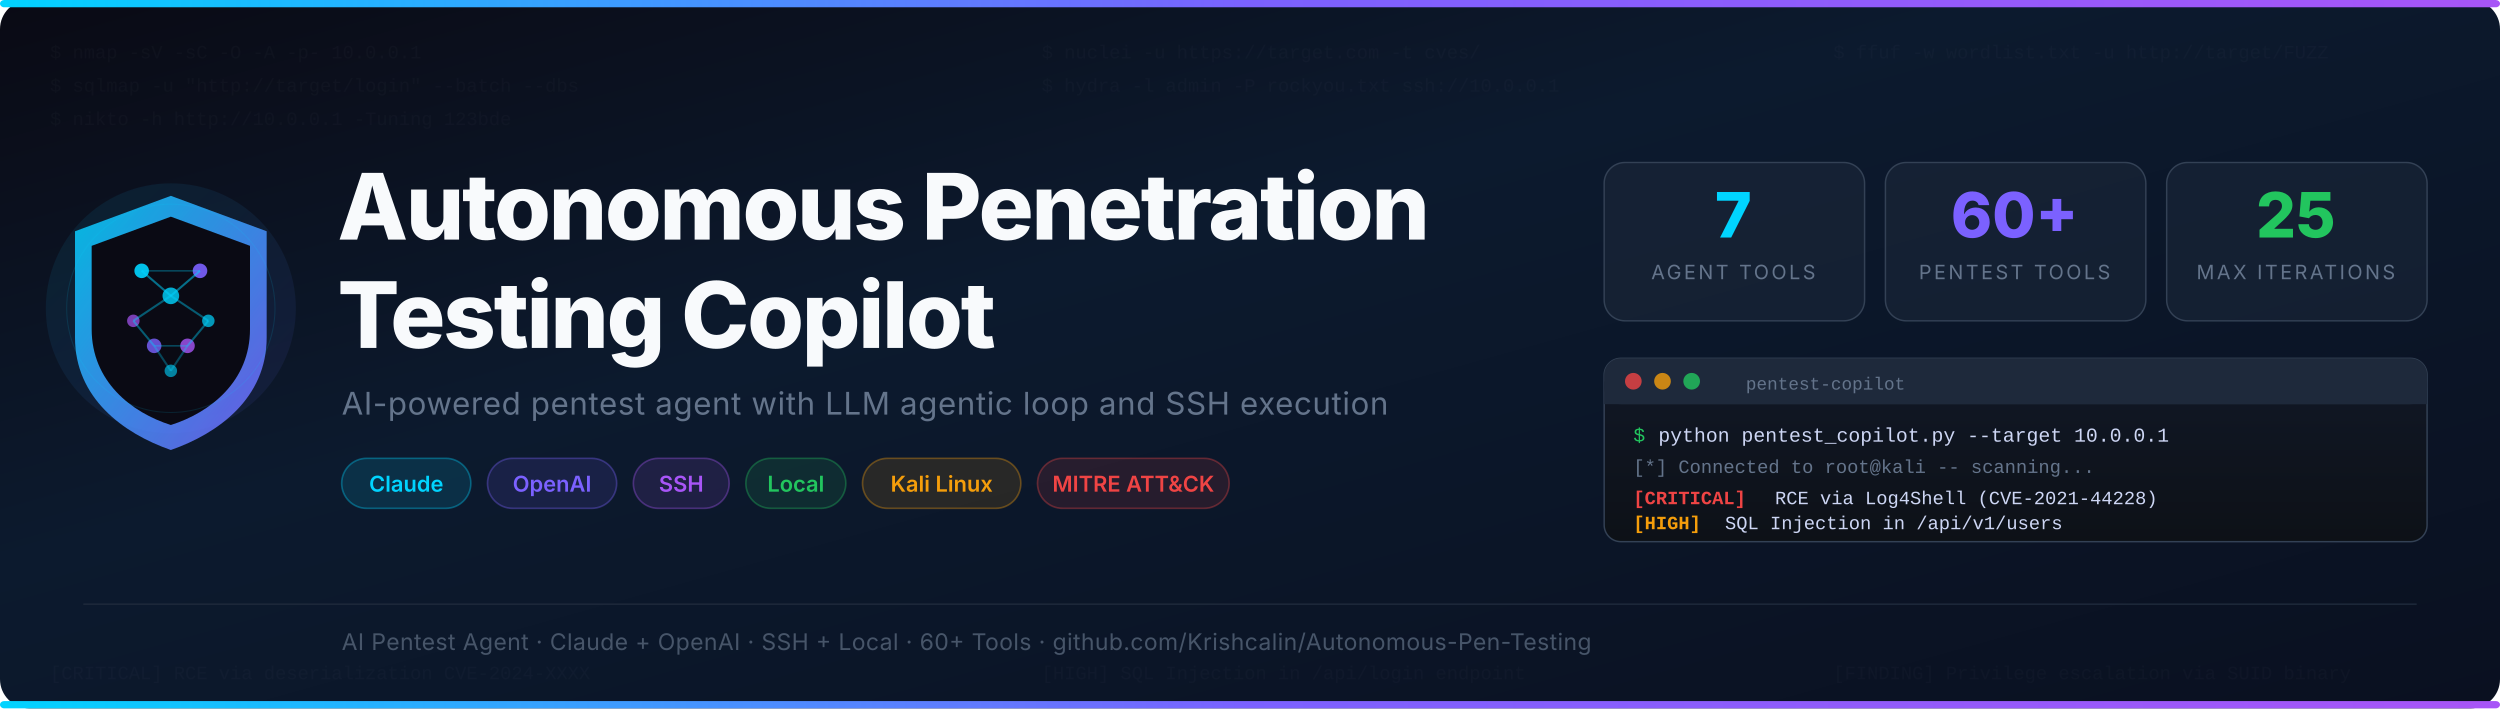
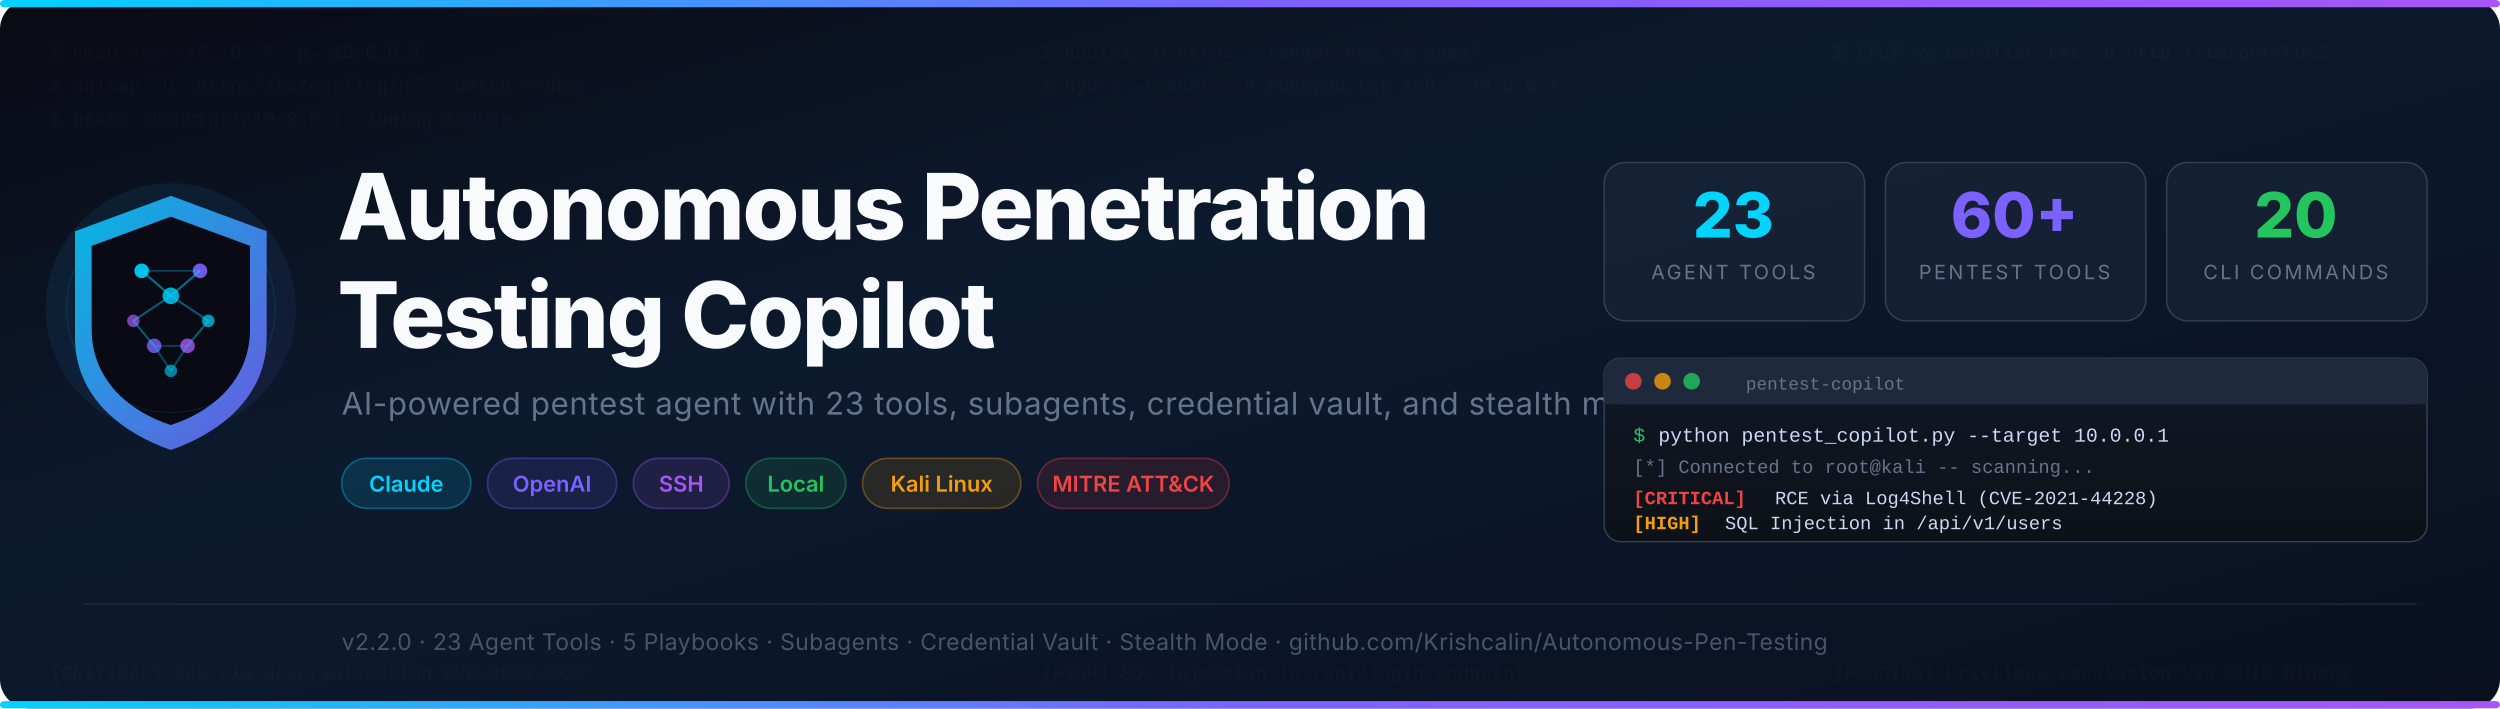
<svg xmlns="http://www.w3.org/2000/svg" viewBox="0 0 1200 340" width="1200" height="340">
  <defs>
    <linearGradient id="bg" x1="0%" y1="0%" x2="100%" y2="100%">
      <stop offset="0%" stop-color="#0a0a14" />
      <stop offset="40%" stop-color="#0c1a2e" />
      <stop offset="100%" stop-color="#0a1020" />
    </linearGradient>
    <linearGradient id="topBar" x1="0%" y1="0%" x2="100%" y2="0%">
      <stop offset="0%" stop-color="#00D4FF" />
      <stop offset="50%" stop-color="#7B61FF" />
      <stop offset="100%" stop-color="#A855F7" />
    </linearGradient>
    <linearGradient id="ag" x1="0%" y1="0%" x2="100%" y2="100%">
      <stop offset="0%" stop-color="#00D4FF" />
      <stop offset="100%" stop-color="#7B61FF" />
    </linearGradient>
    <linearGradient id="tg" x1="0%" y1="0%" x2="0%" y2="100%">
      <stop offset="0%" stop-color="#111827" />
      <stop offset="100%" stop-color="#0d1117" />
    </linearGradient>
  </defs>
  <rect width="1200" height="340" fill="url(#bg)" rx="14" />
  <g opacity="0.035" fill="#94a3b8" font-family="Courier New,monospace" font-size="9">
    <text x="24" y="28">$ nmap -sV -sC -O -A -p- 10.0.0.1</text>
    <text x="24" y="44">$ sqlmap -u "http://target/login" --batch --dbs</text>
    <text x="24" y="60">$ nikto -h http://10.0.0.1 -Tuning 123bde</text>
    <text x="500" y="28">$ nuclei -u https://target.com -t cves/</text>
    <text x="500" y="44">$ hydra -l admin -P rockyou.txt ssh://10.0.0.1</text>
    <text x="880" y="28">$ ffuf -w wordlist.txt -u http://target/FUZZ</text>
    <text x="24" y="326">[CRITICAL] RCE via deserialization CVE-2024-XXXX</text>
    <text x="500" y="326">[HIGH] SQL Injection in /api/login endpoint</text>
    <text x="880" y="326">[FINDING] Privilege escalation via SUID binary</text>
  </g>
  <rect x="0" y="0" width="1200" height="3.5" fill="url(#topBar)" rx="2" />
  <g transform="translate(82, 148)">
    <circle cx="0" cy="0" r="60" fill="url(#ag)" opacity="0.08" />
    <path d="M0,-54 L46,-37 L46,14 C46,43 23,60 0,68 C-23,60 -46,43 -46,14 L-46,-37 Z" fill="url(#ag)" opacity="0.85" />
    <path d="M0,-44 L38,-30 L38,10 C38,35 19,50 0,56 C-19,50 -38,35 -38,10 L-38,-30 Z" fill="#0a0a14" />
    <circle cx="-14" cy="-18" r="3.5" fill="#00D4FF" opacity="0.9" />
    <circle cx="14" cy="-18" r="3.5" fill="#7B61FF" opacity="0.9" />
    <circle cx="0" cy="-6" r="4" fill="#00D4FF" opacity="0.8" />
    <circle cx="-18" cy="6" r="3" fill="#A855F7" opacity="0.7" />
    <circle cx="18" cy="6" r="3" fill="#00D4FF" opacity="0.7" />
    <circle cx="-8" cy="18" r="3.5" fill="#7B61FF" opacity="0.8" />
    <circle cx="8" cy="18" r="3.5" fill="#A855F7" opacity="0.8" />
    <circle cx="0" cy="30" r="3" fill="#00D4FF" opacity="0.6" />
    <g stroke="#00D4FF" fill="none">
      <line x1="-14" y1="-18" x2="0" y2="-6" stroke-width="1" opacity="0.5" />
      <line x1="14" y1="-18" x2="0" y2="-6" stroke-width="1" opacity="0.5" />
      <line x1="0" y1="-6" x2="-18" y2="6" stroke-width="1" opacity="0.4" />
      <line x1="0" y1="-6" x2="18" y2="6" stroke-width="1" opacity="0.4" />
      <line x1="-18" y1="6" x2="-8" y2="18" stroke-width="1" opacity="0.4" />
      <line x1="18" y1="6" x2="8" y2="18" stroke-width="1" opacity="0.4" />
      <line x1="-8" y1="18" x2="0" y2="30" stroke-width="1" opacity="0.3" />
      <line x1="8" y1="18" x2="0" y2="30" stroke-width="1" opacity="0.3" />
      <line x1="-14" y1="-18" x2="14" y2="-18" stroke-width="0.8" opacity="0.3" />
      <line x1="-8" y1="18" x2="8" y2="18" stroke-width="0.8" opacity="0.3" />
    </g>
    <circle cx="0" cy="0" r="50" fill="none" stroke="#00D4FF" stroke-width="0.5" opacity="0.12" />
  </g>
  <text x="162" y="115" font-family="Inter,Segoe UI,Arial,sans-serif" font-size="44" font-weight="800" fill="#f8fafc" letter-spacing="-1">Autonomous Penetration</text>
  <text x="162" y="167" font-family="Inter,Segoe UI,Arial,sans-serif" font-size="44" font-weight="800" fill="#f8fafc" letter-spacing="-1">Testing Copilot</text>
-   <text x="164" y="199" font-family="Inter,Segoe UI,sans-serif" font-size="15" fill="#64748b" letter-spacing="0.3">AI-powered pentest agent with LLM agentic loop and SSH execution</text>
+   <text x="164" y="199" font-family="Inter,Segoe UI,sans-serif" font-size="15" fill="#64748b" letter-spacing="0.3">AI-powered pentest agent with 23 tools, subagents, credential vault, and stealth mode</text>
  <g transform="translate(164, 220)">
    <rect x="0" y="0" width="62" height="24" rx="12" fill="#00D4FF" opacity="0.12" />
    <rect x="0" y="0" width="62" height="24" rx="12" fill="none" stroke="#00D4FF" stroke-width="0.8" opacity="0.35" />
    <text x="31" y="16" font-family="Inter,sans-serif" font-size="10.5" font-weight="600" fill="#00D4FF" text-anchor="middle">Claude</text>
    <rect x="70" y="0" width="62" height="24" rx="12" fill="#7B61FF" opacity="0.12" />
    <rect x="70" y="0" width="62" height="24" rx="12" fill="none" stroke="#7B61FF" stroke-width="0.8" opacity="0.35" />
    <text x="101" y="16" font-family="Inter,sans-serif" font-size="10.5" font-weight="600" fill="#7B61FF" text-anchor="middle">OpenAI</text>
    <rect x="140" y="0" width="46" height="24" rx="12" fill="#A855F7" opacity="0.12" />
    <rect x="140" y="0" width="46" height="24" rx="12" fill="none" stroke="#A855F7" stroke-width="0.8" opacity="0.35" />
    <text x="163" y="16" font-family="Inter,sans-serif" font-size="10.5" font-weight="600" fill="#A855F7" text-anchor="middle">SSH</text>
    <rect x="194" y="0" width="48" height="24" rx="12" fill="#22c55e" opacity="0.12" />
    <rect x="194" y="0" width="48" height="24" rx="12" fill="none" stroke="#22c55e" stroke-width="0.8" opacity="0.35" />
    <text x="218" y="16" font-family="Inter,sans-serif" font-size="10.5" font-weight="600" fill="#22c55e" text-anchor="middle">Local</text>
    <rect x="250" y="0" width="76" height="24" rx="12" fill="#f59e0b" opacity="0.12" />
    <rect x="250" y="0" width="76" height="24" rx="12" fill="none" stroke="#f59e0b" stroke-width="0.8" opacity="0.35" />
    <text x="288" y="16" font-family="Inter,sans-serif" font-size="10.5" font-weight="600" fill="#f59e0b" text-anchor="middle">Kali Linux</text>
    <rect x="334" y="0" width="92" height="24" rx="12" fill="#ef4444" opacity="0.12" />
    <rect x="334" y="0" width="92" height="24" rx="12" fill="none" stroke="#ef4444" stroke-width="0.8" opacity="0.35" />
    <text x="380" y="16" font-family="Inter,sans-serif" font-size="10.5" font-weight="600" fill="#ef4444" text-anchor="middle">MITRE ATT&amp;CK</text>
  </g>
  <g transform="translate(770, 78)">
    <rect x="0" y="0" width="125" height="76" rx="10" fill="#1e293b" opacity="0.5" />
    <rect x="0" y="0" width="125" height="76" rx="10" fill="none" stroke="#334155" stroke-width="0.7" />
-     <text x="62" y="36" font-family="Inter,sans-serif" font-size="30" font-weight="800" fill="#00D4FF" text-anchor="middle">7</text>
+     <text x="62" y="36" font-family="Inter,sans-serif" font-size="30" font-weight="800" fill="#00D4FF" text-anchor="middle">23</text>
    <text x="62" y="56" font-family="Inter,sans-serif" font-size="9.5" fill="#64748b" text-anchor="middle" letter-spacing="1.2">AGENT TOOLS</text>
    <rect x="135" y="0" width="125" height="76" rx="10" fill="#1e293b" opacity="0.5" />
    <rect x="135" y="0" width="125" height="76" rx="10" fill="none" stroke="#334155" stroke-width="0.7" />
    <text x="197" y="36" font-family="Inter,sans-serif" font-size="30" font-weight="800" fill="#7B61FF" text-anchor="middle">60+</text>
    <text x="197" y="56" font-family="Inter,sans-serif" font-size="9.5" fill="#64748b" text-anchor="middle" letter-spacing="1.2">PENTEST TOOLS</text>
    <rect x="270" y="0" width="125" height="76" rx="10" fill="#1e293b" opacity="0.5" />
    <rect x="270" y="0" width="125" height="76" rx="10" fill="none" stroke="#334155" stroke-width="0.7" />
-     <text x="332" y="36" font-family="Inter,sans-serif" font-size="30" font-weight="800" fill="#22c55e" text-anchor="middle">25</text>
-     <text x="332" y="56" font-family="Inter,sans-serif" font-size="9.5" fill="#64748b" text-anchor="middle" letter-spacing="1.2">MAX ITERATIONS</text>
+     <text x="332" y="36" font-family="Inter,sans-serif" font-size="30" font-weight="800" fill="#22c55e" text-anchor="middle">20</text>
+     <text x="332" y="56" font-family="Inter,sans-serif" font-size="9.5" fill="#64748b" text-anchor="middle" letter-spacing="1.2">CLI COMMANDS</text>
  </g>
  <g transform="translate(770, 172)">
    <rect x="0" y="0" width="395" height="88" rx="8" fill="url(#tg)" stroke="#334155" stroke-width="0.7" />
    <rect x="0" y="0" width="395" height="22" rx="8" fill="#1e293b" />
    <rect x="0" y="11" width="395" height="11" fill="#1e293b" />
    <circle cx="14" cy="11" r="4" fill="#ef4444" opacity="0.8" />
    <circle cx="28" cy="11" r="4" fill="#f59e0b" opacity="0.8" />
    <circle cx="42" cy="11" r="4" fill="#22c55e" opacity="0.8" />
    <text x="68" y="15" font-family="Courier New,monospace" font-size="8.5" fill="#64748b">pentest-copilot</text>
    <text x="14" y="40" font-family="Courier New,monospace" font-size="9.5" fill="#22c55e">$</text>
    <text x="26" y="40" font-family="Courier New,monospace" font-size="9.5" fill="#cdd6f4">python pentest_copilot.py --target 10.0.0.1</text>
    <text x="14" y="55" font-family="Courier New,monospace" font-size="9" fill="#64748b">[*] Connected to root@kali -- scanning...</text>
    <text x="14" y="70" font-family="Courier New,monospace" font-size="9" fill="#ef4444" font-weight="bold">[CRITICAL]</text>
    <text x="82" y="70" font-family="Courier New,monospace" font-size="9" fill="#cdd6f4">RCE via Log4Shell (CVE-2021-44228)</text>
    <text x="14" y="82" font-family="Courier New,monospace" font-size="9" fill="#f59e0b" font-weight="bold">[HIGH]</text>
    <text x="58" y="82" font-family="Courier New,monospace" font-size="9" fill="#cdd6f4">SQL Injection in /api/v1/users</text>
  </g>
  <line x1="40" y1="290" x2="1160" y2="290" stroke="#1e293b" stroke-width="0.7" />
-   <text x="164" y="312" font-family="Inter,Segoe UI,sans-serif" font-size="11" fill="#475569" letter-spacing="0.2">AI Pentest Agent · Claude + OpenAI · SSH + Local · 60+ Tools · github.com/Krishcalin/Autonomous-Pen-Testing</text>
+   <text x="164" y="312" font-family="Inter,Segoe UI,sans-serif" font-size="11" fill="#475569" letter-spacing="0.2">v2.2.0 · 23 Agent Tools · 5 Playbooks · Subagents · Credential Vault · Stealth Mode · github.com/Krishcalin/Autonomous-Pen-Testing</text>
  <rect x="0" y="336.5" width="1200" height="3.5" fill="url(#topBar)" rx="2" />
</svg>
